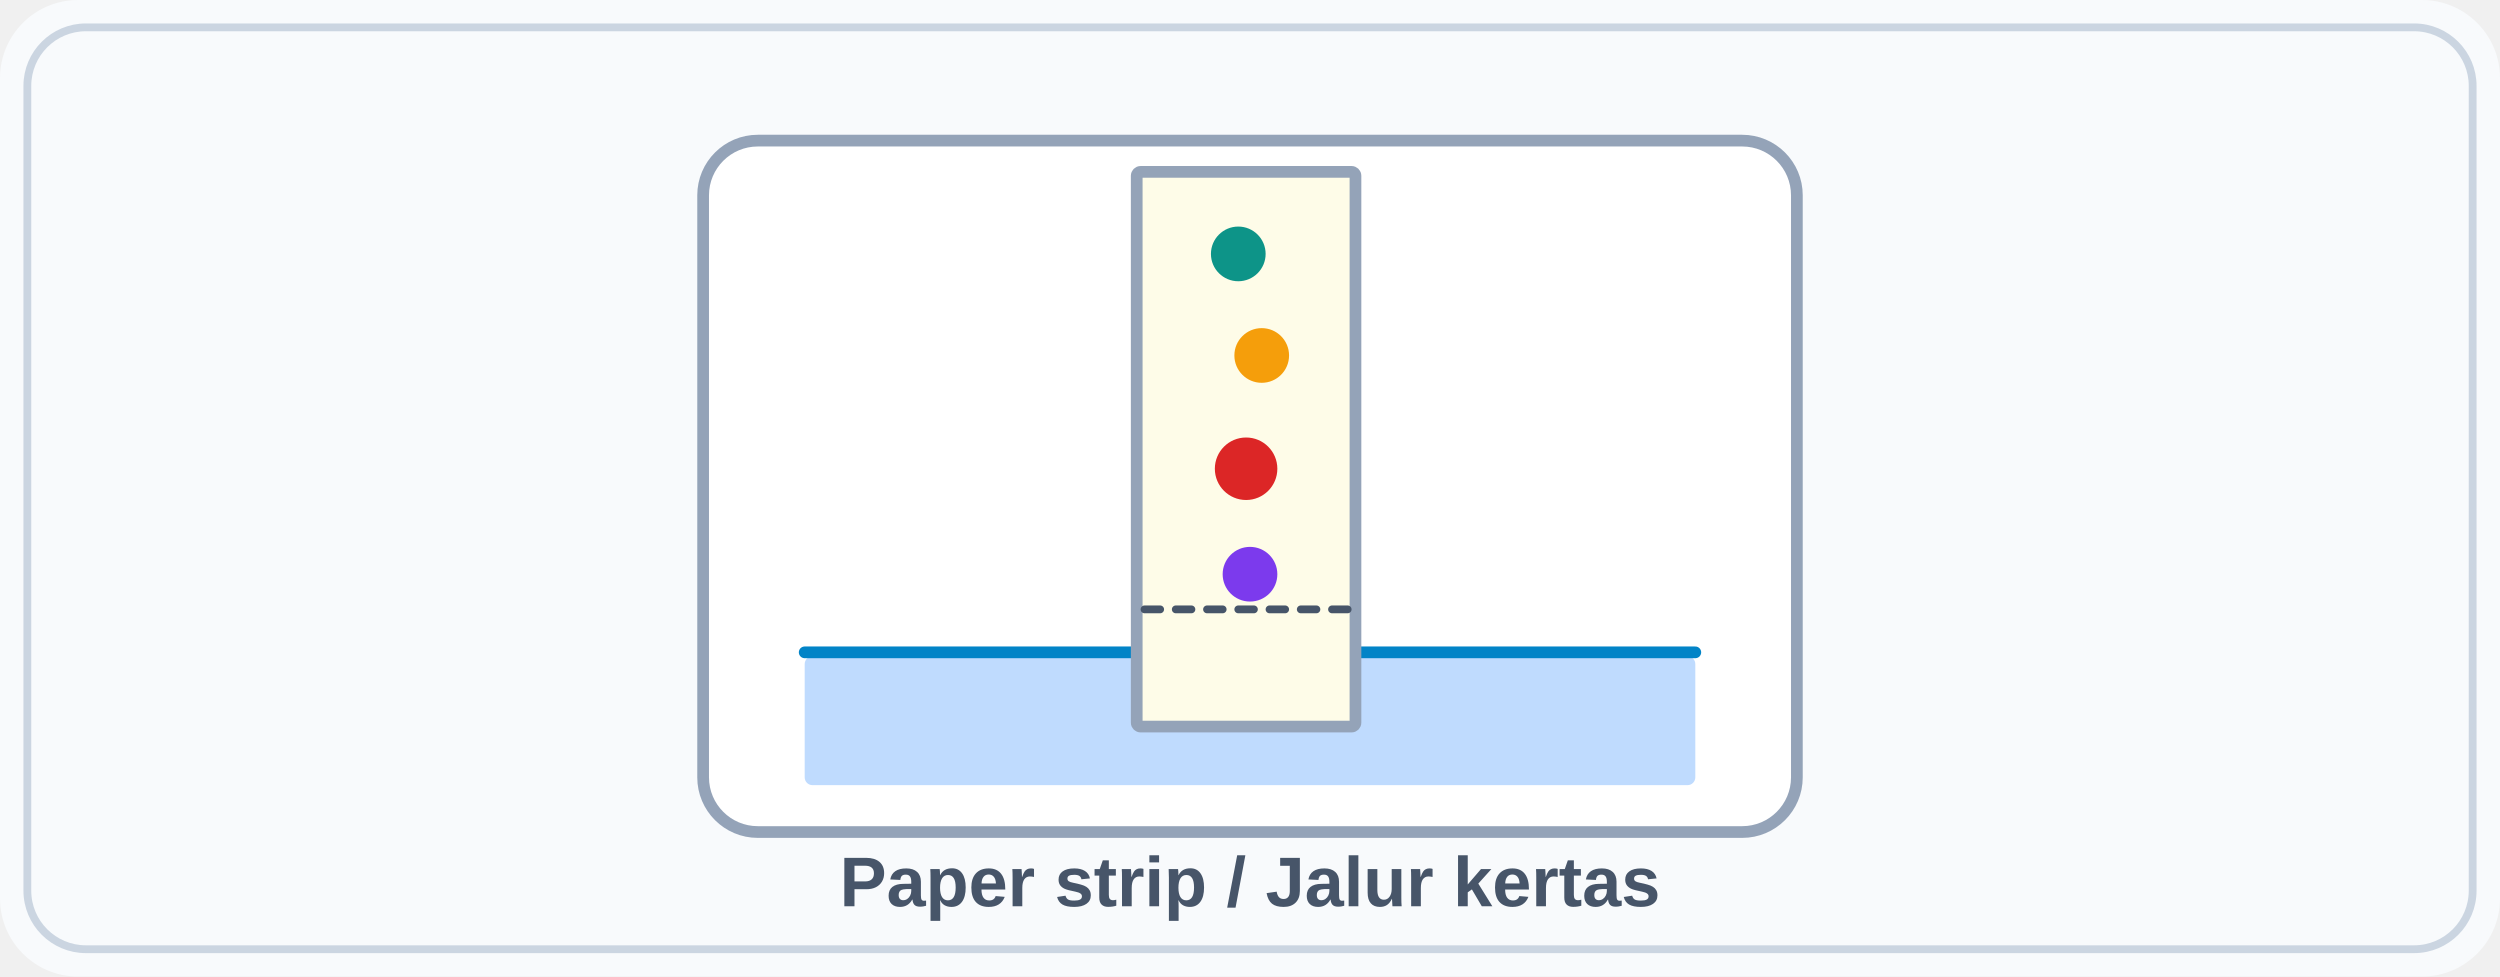
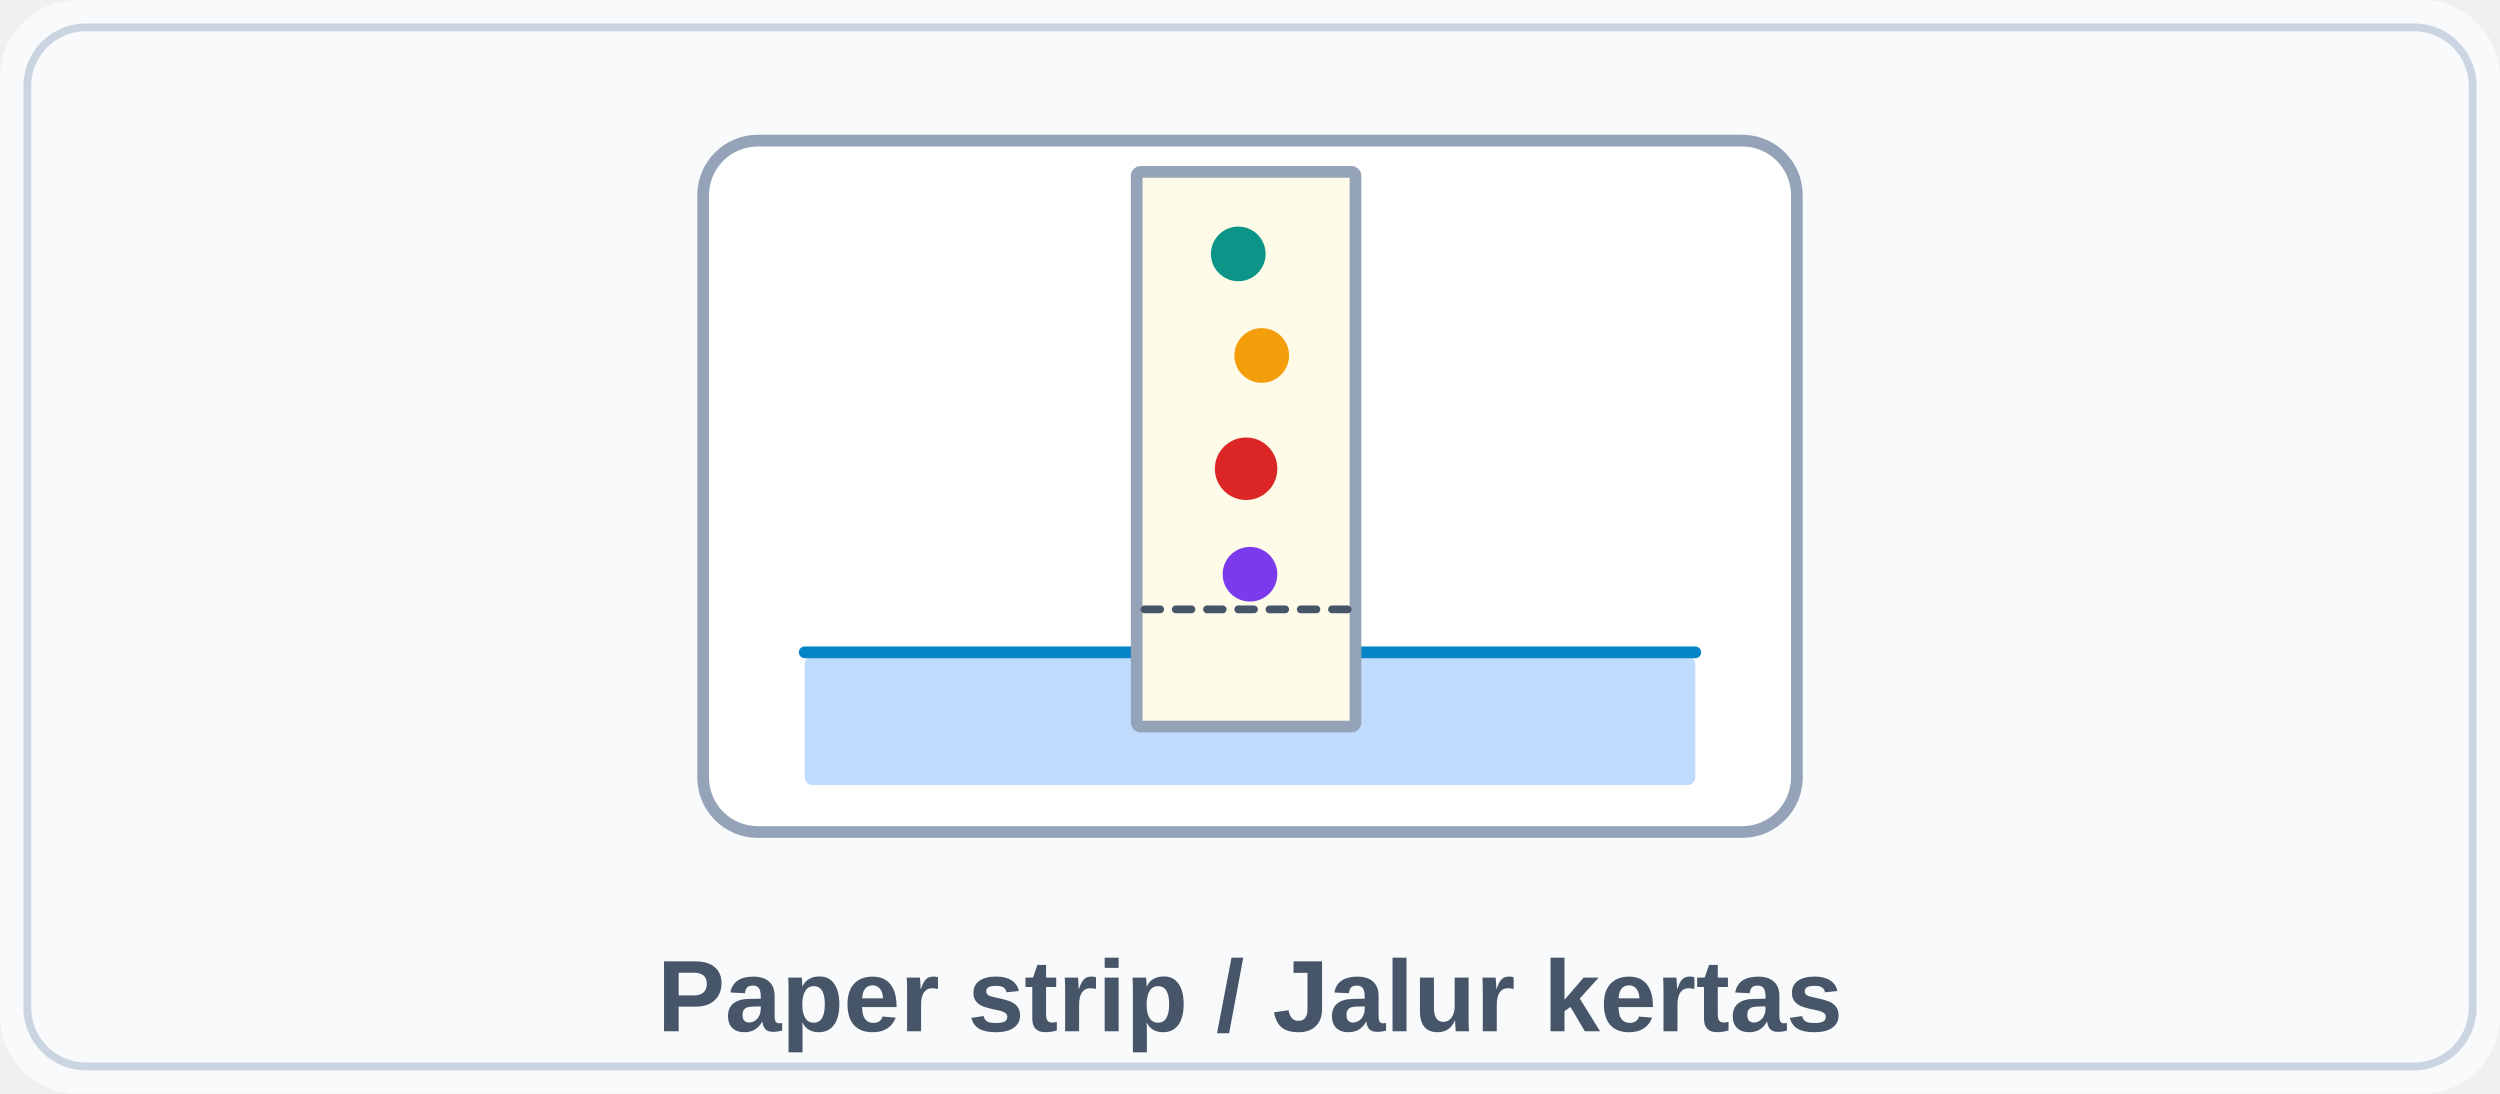
- <svg xmlns="http://www.w3.org/2000/svg" viewBox="0 0 640 250" role="img" aria-label="Paper chromatography apparatus with separated coloured spots">
-   <rect width="640" height="250" rx="20" fill="#F8FAFC" />
-   <rect x="7" y="7" width="626" height="236" rx="15" fill="none" stroke="#CBD5E1" stroke-width="2" />
+ <svg xmlns="http://www.w3.org/2000/svg" viewBox="0 0 640 280" role="img" aria-label="Paper chromatography apparatus with separated coloured spots">
+   <rect width="640" height="280" rx="20" fill="#F8FAFC" />
+   <rect x="7" y="7" width="626" height="266" rx="15" fill="none" stroke="#CBD5E1" stroke-width="2" />
  <rect x="180" y="36" width="280" height="177" rx="14" fill="#FFFFFF" stroke="#94A3B8" stroke-width="3" />
  <rect x="206" y="168" width="228" height="33" rx="2" fill="#BFDBFE" stroke="none" stroke-width="3" />
  <line x1="206" y1="167" x2="434" y2="167" stroke="#0284C7" stroke-width="3" stroke-linecap="round" />
  <rect x="291" y="44" width="56" height="142" rx="1" fill="#FEFCE8" stroke="#94A3B8" stroke-width="3" />
  <line x1="293" y1="156" x2="345" y2="156" stroke="#475569" stroke-width="2" stroke-linecap="round" stroke-dasharray="4 4" />
  <circle cx="320" cy="147" r="7" fill="#7C3AED" stroke="none" stroke-width="3" />
  <circle cx="319" cy="120" r="8" fill="#DC2626" stroke="none" stroke-width="3" />
  <circle cx="323" cy="91" r="7" fill="#F59E0B" stroke="none" stroke-width="3" />
  <circle cx="317" cy="65" r="7" fill="#0D9488" stroke="none" stroke-width="3" />
-   <text x="320" y="232" font-family="Arial,sans-serif" font-size="18" font-weight="600" fill="#475569" text-anchor="middle">Paper strip / Jalur kertas</text>
+   <text x="320" y="264" font-family="Arial,sans-serif" font-size="26" font-weight="600" fill="#475569" text-anchor="middle">Paper strip / Jalur kertas</text>
</svg>
